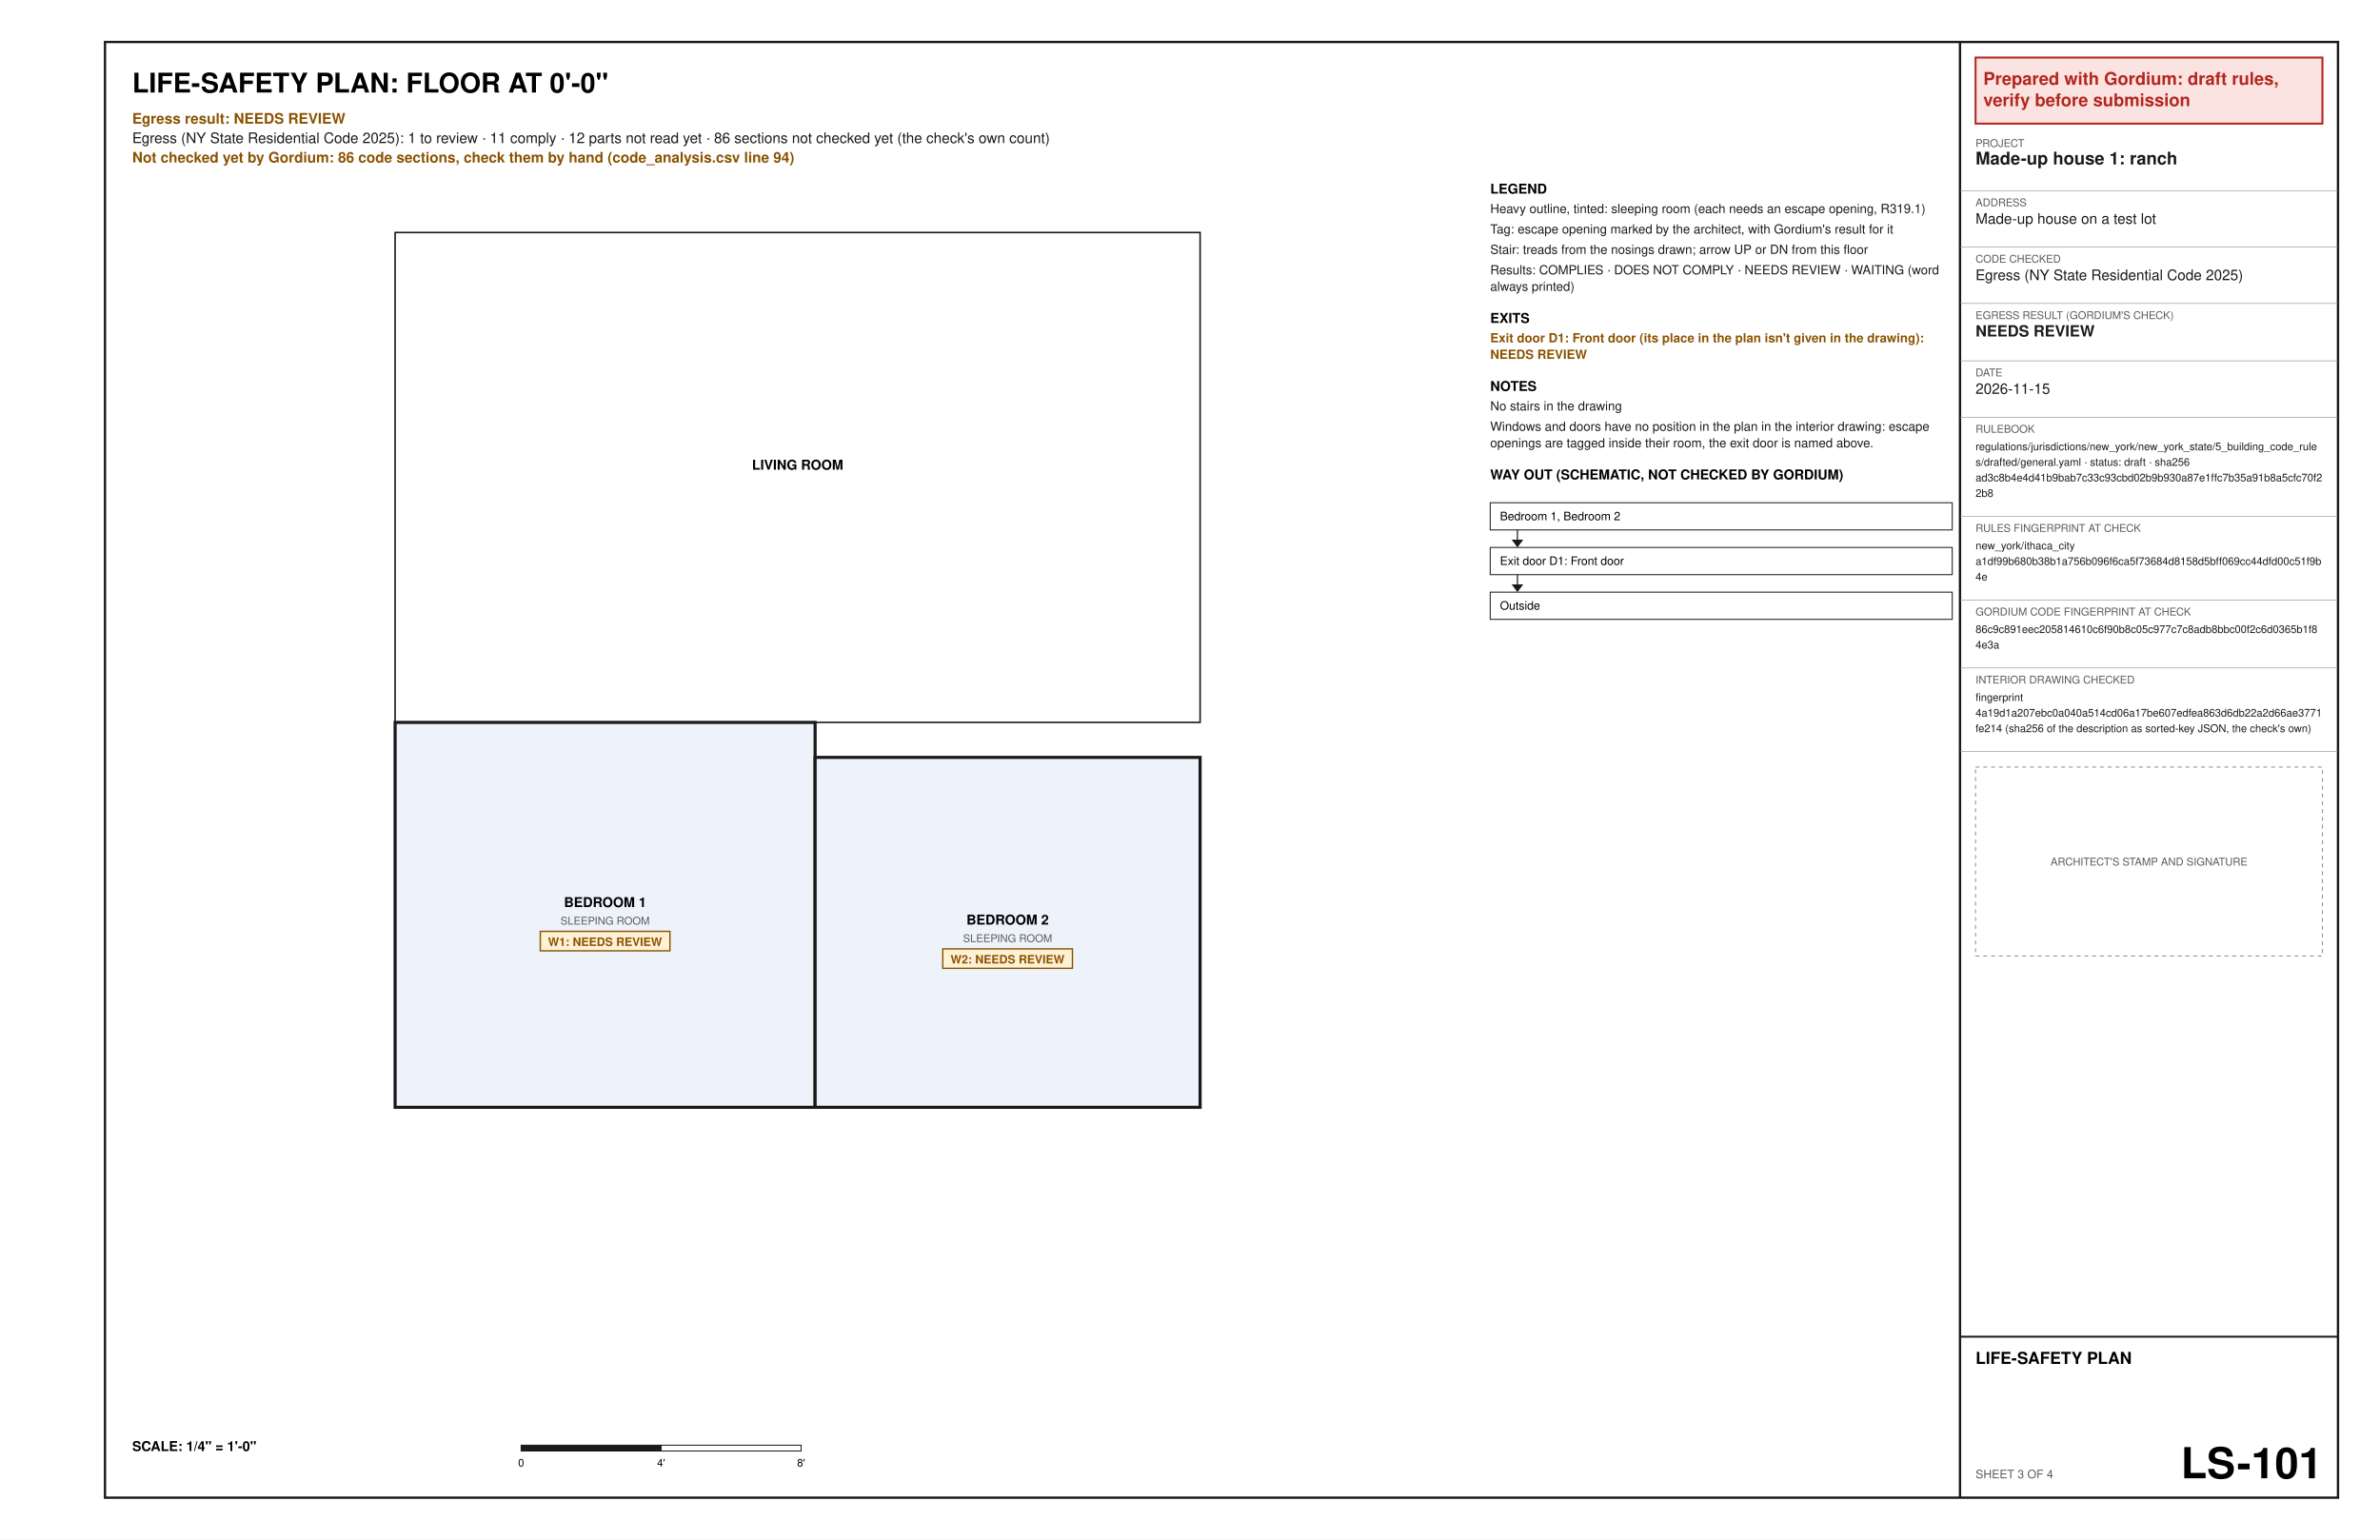
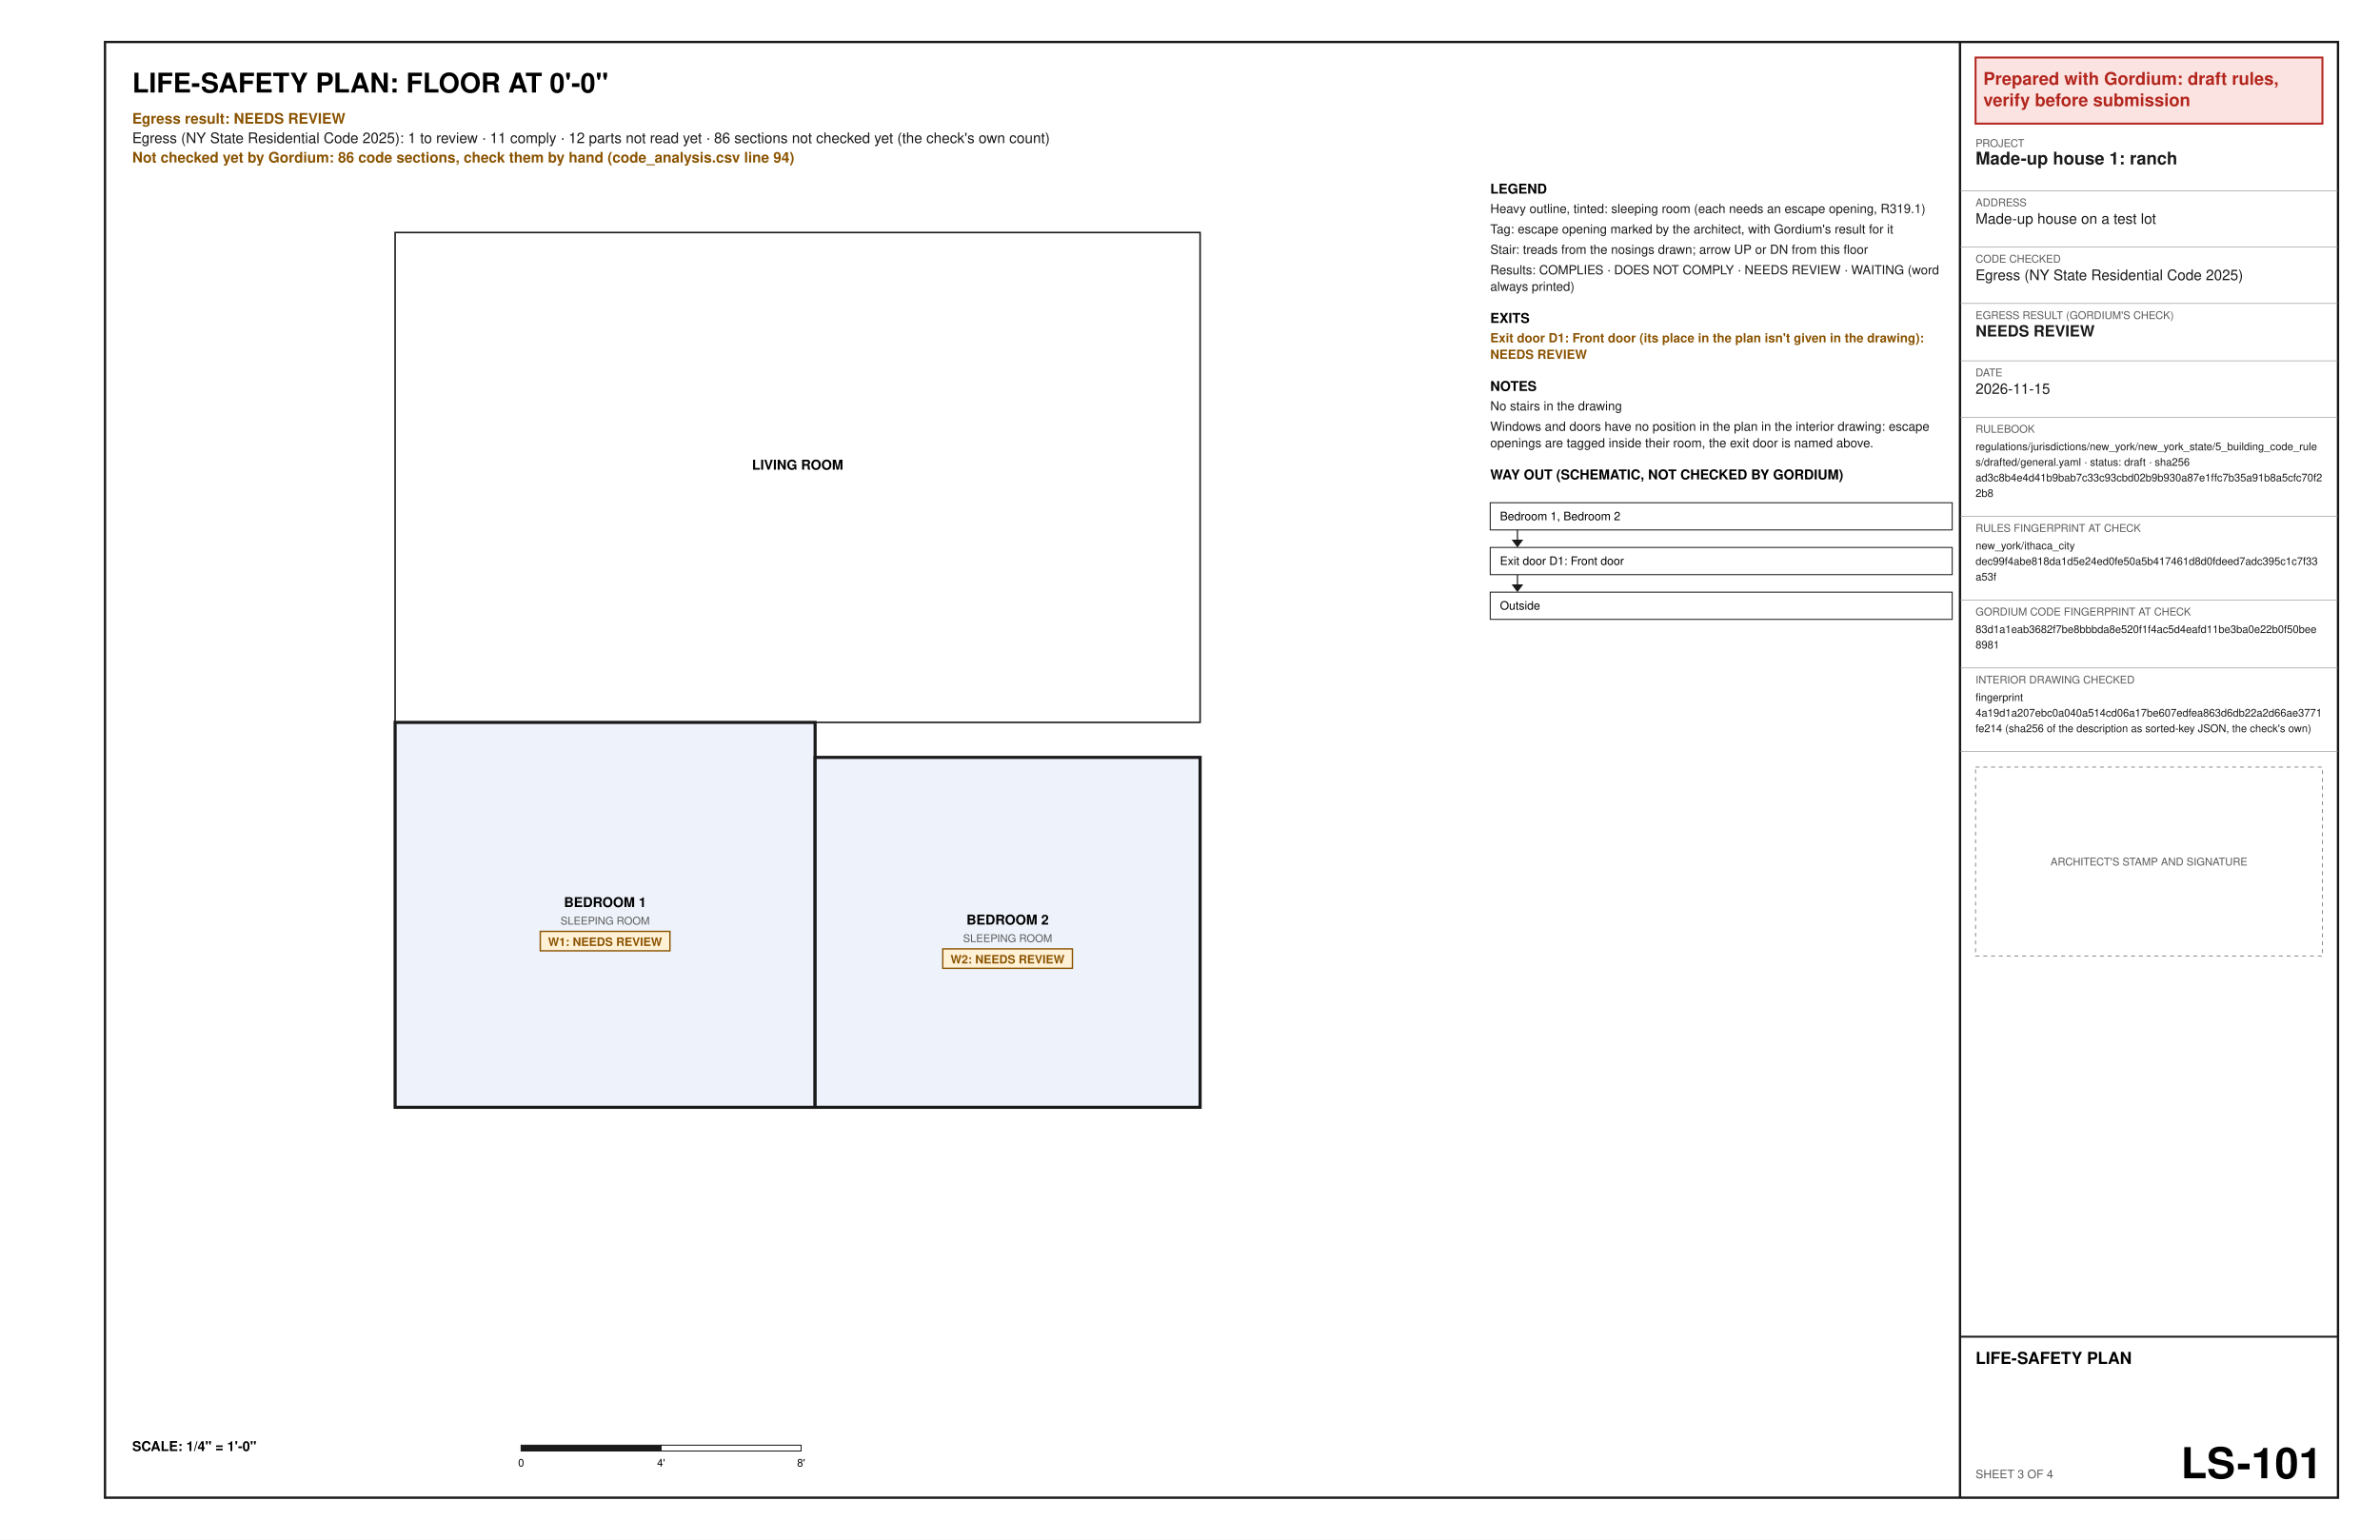
<svg xmlns="http://www.w3.org/2000/svg" width="17in" height="11in" viewBox="0 0 1224 792" font-family="Helvetica, Arial, sans-serif">
  <rect x="0" y="0" width="1224" height="792" fill="#ffffff" />
  <text x="68" y="47.6" font-size="14" font-weight="bold" text-anchor="start" fill="#000000" xml:space="preserve">LIFE-SAFETY PLAN: FLOOR AT 0'-0"</text>
  <text x="68" y="63.6" font-size="7.5" font-weight="bold" text-anchor="start" fill="#8a5300" xml:space="preserve">Egress result: NEEDS REVIEW</text>
  <text x="68" y="73.6" font-size="7.5" text-anchor="start" fill="#1a1a1a" xml:space="preserve">Egress (NY State Residential Code 2025): 1 to review · 11 comply · 12 parts not read yet · 86 sections not checked yet (the check's own count)</text>
  <text x="68" y="83.6" font-size="7.5" font-weight="bold" text-anchor="start" fill="#8a5300" xml:space="preserve">Not checked yet by Gordium: 86 code sections, check them by hand (code_analysis.csv line 94)</text>
  <polygon points="203.2,569.6 419.2,569.6 419.2,371.6 203.2,371.6" fill="#eef3fb" stroke="#1a1a1a" stroke-width="1.6" />
  <text x="311.2" y="466.6" font-size="7" font-weight="bold" text-anchor="middle" fill="#000000" xml:space="preserve">BEDROOM 1</text>
  <text x="311.2" y="475.6" font-size="5.5" text-anchor="middle" fill="#5a5a5a" xml:space="preserve">SLEEPING ROOM</text>
  <polygon points="277.86,479.1 344.54,479.1 344.54,489.1 277.86,489.1" fill="#fff1d6" stroke="#8a5300" stroke-width="0.7" />
  <text x="281.86" y="486.6" font-size="6" font-weight="bold" text-anchor="start" fill="#8a5300" xml:space="preserve">W1: NEEDS REVIEW</text>
  <polygon points="419.2,569.6 617.2,569.6 617.2,389.6 419.2,389.6" fill="#eef3fb" stroke="#1a1a1a" stroke-width="1.6" />
  <text x="518.2" y="475.6" font-size="7" font-weight="bold" text-anchor="middle" fill="#000000" xml:space="preserve">BEDROOM 2</text>
  <text x="518.2" y="484.6" font-size="5.5" text-anchor="middle" fill="#5a5a5a" xml:space="preserve">SLEEPING ROOM</text>
  <polygon points="484.86,488.1 551.54,488.1 551.54,498.1 484.86,498.1" fill="#fff1d6" stroke="#8a5300" stroke-width="0.7" />
  <text x="488.86" y="495.6" font-size="6" font-weight="bold" text-anchor="start" fill="#8a5300" xml:space="preserve">W2: NEEDS REVIEW</text>
  <polygon points="203.2,371.6 617.2,371.6 617.2,119.6 203.2,119.6" fill="none" stroke="#1a1a1a" stroke-width="0.8" />
  <text x="410.2" y="241.6" font-size="7" font-weight="bold" text-anchor="middle" fill="#000000" xml:space="preserve">LIVING ROOM</text>
  <text x="68" y="746.4" font-size="7" font-weight="bold" text-anchor="start" fill="#000000" xml:space="preserve">SCALE: 1/4" = 1'-0"</text>
  <polygon points="268,743.4 340,743.4 340,746.4 268,746.4" fill="#1a1a1a" stroke="#1a1a1a" stroke-width="0.5" />
  <polygon points="340,743.4 412,743.4 412,746.4 340,746.4" fill="#ffffff" stroke="#1a1a1a" stroke-width="0.5" />
  <text x="268" y="754.4" font-size="5.5" text-anchor="middle" fill="#000000" xml:space="preserve">0</text>
  <text x="340" y="754.4" font-size="5.5" text-anchor="middle" fill="#000000" xml:space="preserve">4'</text>
  <text x="412" y="754.4" font-size="5.5" text-anchor="middle" fill="#000000" xml:space="preserve">8'</text>
  <text x="766.4" y="99.6" font-size="7" font-weight="bold" text-anchor="start" fill="#000000" xml:space="preserve">LEGEND</text>
  <text x="766.4" y="109.6" font-size="6.5" text-anchor="start" fill="#1a1a1a" xml:space="preserve">Heavy outline, tinted: sleeping room (each needs an escape opening, R319.1)</text>
  <text x="766.4" y="120.1" font-size="6.5" text-anchor="start" fill="#1a1a1a" xml:space="preserve">Tag: escape opening marked by the architect, with Gordium's result for it</text>
  <text x="766.4" y="130.6" font-size="6.5" text-anchor="start" fill="#1a1a1a" xml:space="preserve">Stair: treads from the nosings drawn; arrow UP or DN from this floor</text>
  <text x="766.4" y="141.1" font-size="6.5" text-anchor="start" fill="#1a1a1a" xml:space="preserve">Results: COMPLIES · DOES NOT COMPLY · NEEDS REVIEW · WAITING (word</text>
  <text x="766.4" y="149.6" font-size="6.5" text-anchor="start" fill="#1a1a1a" xml:space="preserve">always printed)</text>
  <text x="766.4" y="166.1" font-size="7" font-weight="bold" text-anchor="start" fill="#000000" xml:space="preserve">EXITS</text>
  <text x="766.4" y="176.1" font-size="6.5" font-weight="bold" text-anchor="start" fill="#8a5300" xml:space="preserve">Exit door D1: Front door (its place in the plan isn't given in the drawing):</text>
  <text x="766.4" y="184.6" font-size="6.5" font-weight="bold" text-anchor="start" fill="#8a5300" xml:space="preserve">NEEDS REVIEW</text>
  <text x="766.4" y="201.1" font-size="7" font-weight="bold" text-anchor="start" fill="#000000" xml:space="preserve">NOTES</text>
  <text x="766.4" y="211.1" font-size="6.5" text-anchor="start" fill="#1a1a1a" xml:space="preserve">No stairs in the drawing</text>
  <text x="766.4" y="221.6" font-size="6.5" text-anchor="start" fill="#1a1a1a" xml:space="preserve">Windows and doors have no position in the plan in the interior drawing: escape</text>
  <text x="766.4" y="230.1" font-size="6.5" text-anchor="start" fill="#1a1a1a" xml:space="preserve">openings are tagged inside their room, the exit door is named above.</text>
  <text x="766.4" y="246.6" font-size="7" font-weight="bold" text-anchor="start" fill="#000000" xml:space="preserve">WAY OUT (SCHEMATIC, NOT CHECKED BY GORDIUM)</text>
  <polygon points="766.4,258.6 1004,258.6 1004,272.6 766.4,272.6" fill="none" stroke="#1a1a1a" stroke-width="0.5" />
  <text x="771.4" y="267.6" font-size="6" text-anchor="start" fill="#000000" xml:space="preserve">Bedroom 1, Bedroom 2</text>
  <line x1="780.4" y1="272.6" x2="780.4" y2="280.6" stroke="#1a1a1a" stroke-width="0.6" />
  <polygon points="777.4,277.6 783.4,277.6 780.4,281.6" fill="#1a1a1a" />
  <polygon points="766.4,281.6 1004,281.6 1004,295.6 766.4,295.6" fill="none" stroke="#1a1a1a" stroke-width="0.5" />
  <text x="771.4" y="290.6" font-size="6" text-anchor="start" fill="#000000" xml:space="preserve">Exit door D1: Front door</text>
  <line x1="780.4" y1="295.6" x2="780.4" y2="303.6" stroke="#1a1a1a" stroke-width="0.6" />
  <polygon points="777.4,300.6 783.4,300.6 780.4,304.6" fill="#1a1a1a" />
  <polygon points="766.4,304.6 1004,304.6 1004,318.6 766.4,318.6" fill="none" stroke="#1a1a1a" stroke-width="0.5" />
  <text x="771.4" y="313.6" font-size="6" text-anchor="start" fill="#000000" xml:space="preserve">Outside</text>
  <polygon points="54,21.6 1202.4,21.6 1202.4,770.4 54,770.4" fill="none" stroke="#1a1a1a" stroke-width="1.2" />
  <line x1="1008" y1="21.6" x2="1008" y2="770.4" stroke="#1a1a1a" stroke-width="1.2" />
  <polygon points="1016,29.6 1194.4,29.6 1194.4,63.6 1016,63.6" fill="#fbe3e1" stroke="#b3261e" stroke-width="1" />
  <text x="1020" y="43.6" font-size="9" font-weight="bold" text-anchor="start" fill="#b3261e" xml:space="preserve">Prepared with Gordium: draft rules,</text>
  <text x="1020" y="54.6" font-size="9" font-weight="bold" text-anchor="start" fill="#b3261e" xml:space="preserve">verify before submission</text>
  <text x="1016" y="75.6" font-size="5.5" text-anchor="start" fill="#5a5a5a" xml:space="preserve">PROJECT</text>
  <text x="1016" y="84.6" font-size="9" font-weight="bold" text-anchor="start" fill="#1a1a1a" xml:space="preserve">Made-up house 1: ranch</text>
  <line x1="1008" y1="98.1" x2="1202.4" y2="98.1" stroke="#8c8c8c" stroke-width="0.3" />
  <text x="1016" y="106.1" font-size="5.5" text-anchor="start" fill="#5a5a5a" xml:space="preserve">ADDRESS</text>
  <text x="1016" y="115.1" font-size="7.5" text-anchor="start" fill="#1a1a1a" xml:space="preserve">Made-up house on a test lot</text>
  <line x1="1008" y1="127.1" x2="1202.4" y2="127.1" stroke="#8c8c8c" stroke-width="0.3" />
  <text x="1016" y="135.1" font-size="5.5" text-anchor="start" fill="#5a5a5a" xml:space="preserve">CODE CHECKED</text>
  <text x="1016" y="144.1" font-size="7.5" text-anchor="start" fill="#1a1a1a" xml:space="preserve">Egress (NY State Residential Code 2025)</text>
  <line x1="1008" y1="156.1" x2="1202.4" y2="156.1" stroke="#8c8c8c" stroke-width="0.3" />
  <text x="1016" y="164.1" font-size="5.5" text-anchor="start" fill="#5a5a5a" xml:space="preserve">EGRESS RESULT (GORDIUM'S CHECK)</text>
  <text x="1016" y="173.1" font-size="8" font-weight="bold" text-anchor="start" fill="#1a1a1a" xml:space="preserve">NEEDS REVIEW</text>
  <line x1="1008" y1="185.6" x2="1202.4" y2="185.6" stroke="#8c8c8c" stroke-width="0.3" />
  <text x="1016" y="193.6" font-size="5.5" text-anchor="start" fill="#5a5a5a" xml:space="preserve">DATE</text>
  <text x="1016" y="202.6" font-size="7.5" text-anchor="start" fill="#1a1a1a" xml:space="preserve">2026-11-15</text>
  <line x1="1008" y1="214.6" x2="1202.4" y2="214.6" stroke="#8c8c8c" stroke-width="0.3" />
  <text x="1016" y="222.6" font-size="5.5" text-anchor="start" fill="#5a5a5a" xml:space="preserve">RULEBOOK</text>
  <text x="1016" y="231.6" font-size="5.5" text-anchor="start" fill="#1a1a1a" xml:space="preserve">regulations/jurisdictions/new_york/new_york_state/5_building_code_rule</text>
  <text x="1016" y="239.6" font-size="5.5" text-anchor="start" fill="#1a1a1a" xml:space="preserve">s/drafted/general.yaml · status: draft · sha256</text>
  <text x="1016" y="247.6" font-size="5.5" text-anchor="start" fill="#1a1a1a" xml:space="preserve">ad3c8b4e4d41b9bab7c33c93cbd02b9b930a87e1ffc7b35a91b8a5cfc70f2</text>
  <text x="1016" y="255.6" font-size="5.5" text-anchor="start" fill="#1a1a1a" xml:space="preserve">2b8</text>
  <line x1="1008" y1="265.6" x2="1202.4" y2="265.6" stroke="#8c8c8c" stroke-width="0.3" />
  <text x="1016" y="273.6" font-size="5.5" text-anchor="start" fill="#5a5a5a" xml:space="preserve">RULES FINGERPRINT AT CHECK</text>
  <text x="1016" y="282.6" font-size="5.5" text-anchor="start" fill="#1a1a1a" xml:space="preserve">new_york/ithaca_city</text>
-   <text x="1016" y="290.6" font-size="5.5" text-anchor="start" fill="#1a1a1a" xml:space="preserve">a1df99b680b38b1a756b096f6ca5f73684d8158d5bff069cc44dfd00c51f9b</text>
-   <text x="1016" y="298.6" font-size="5.5" text-anchor="start" fill="#1a1a1a" xml:space="preserve">4e</text>
+   <text x="1016" y="290.6" font-size="5.5" text-anchor="start" fill="#1a1a1a" xml:space="preserve">dec99f4abe818da1d5e24ed0fe50a5b417461d8d0fdeed7adc395c1c7f33</text>
+   <text x="1016" y="298.6" font-size="5.5" text-anchor="start" fill="#1a1a1a" xml:space="preserve">a53f</text>
  <line x1="1008" y1="308.6" x2="1202.4" y2="308.6" stroke="#8c8c8c" stroke-width="0.3" />
  <text x="1016" y="316.6" font-size="5.5" text-anchor="start" fill="#5a5a5a" xml:space="preserve">GORDIUM CODE FINGERPRINT AT CHECK</text>
-   <text x="1016" y="325.6" font-size="5.5" text-anchor="start" fill="#1a1a1a" xml:space="preserve">86c9c891eec205814610c6f90b8c05c977c7c8adb8bbc00f2c6d0365b1f8</text>
-   <text x="1016" y="333.6" font-size="5.5" text-anchor="start" fill="#1a1a1a" xml:space="preserve">4e3a</text>
+   <text x="1016" y="325.6" font-size="5.5" text-anchor="start" fill="#1a1a1a" xml:space="preserve">83d1a1eab3682f7be8bbbda8e520f1f4ac5d4eafd11be3ba0e22b0f50bee</text>
+   <text x="1016" y="333.6" font-size="5.5" text-anchor="start" fill="#1a1a1a" xml:space="preserve">8981</text>
  <line x1="1008" y1="343.6" x2="1202.4" y2="343.6" stroke="#8c8c8c" stroke-width="0.3" />
  <text x="1016" y="351.6" font-size="5.5" text-anchor="start" fill="#5a5a5a" xml:space="preserve">INTERIOR DRAWING CHECKED</text>
  <text x="1016" y="360.6" font-size="5.5" text-anchor="start" fill="#1a1a1a" xml:space="preserve">fingerprint</text>
  <text x="1016" y="368.6" font-size="5.5" text-anchor="start" fill="#1a1a1a" xml:space="preserve">4a19d1a207ebc0a040a514cd06a17be607edfea863d6db22a2d66ae3771</text>
  <text x="1016" y="376.6" font-size="5.5" text-anchor="start" fill="#1a1a1a" xml:space="preserve">fe214 (sha256 of the description as sorted-key JSON, the check's own)</text>
  <line x1="1008" y1="386.6" x2="1202.4" y2="386.6" stroke="#8c8c8c" stroke-width="0.3" />
  <polygon points="1016,394.6 1194.4,394.6 1194.4,491.8 1016,491.8" fill="none" stroke="#8c8c8c" stroke-width="0.5" stroke-dasharray="2 2" />
  <text x="1105.2" y="445.2" font-size="5.5" text-anchor="middle" fill="#5a5a5a" xml:space="preserve">ARCHITECT'S STAMP AND SIGNATURE</text>
  <line x1="1008" y1="687.6" x2="1202.4" y2="687.6" stroke="#1a1a1a" stroke-width="1" />
  <text x="1016" y="701.6" font-size="8.5" font-weight="bold" text-anchor="start" fill="#000000" xml:space="preserve">LIFE-SAFETY PLAN</text>
  <text x="1016" y="760.4" font-size="6" text-anchor="start" fill="#5a5a5a" xml:space="preserve">SHEET 3 OF 4</text>
  <text x="1194.4" y="760.4" font-size="22" font-weight="bold" text-anchor="end" fill="#000000" xml:space="preserve">LS-101</text>
</svg>
